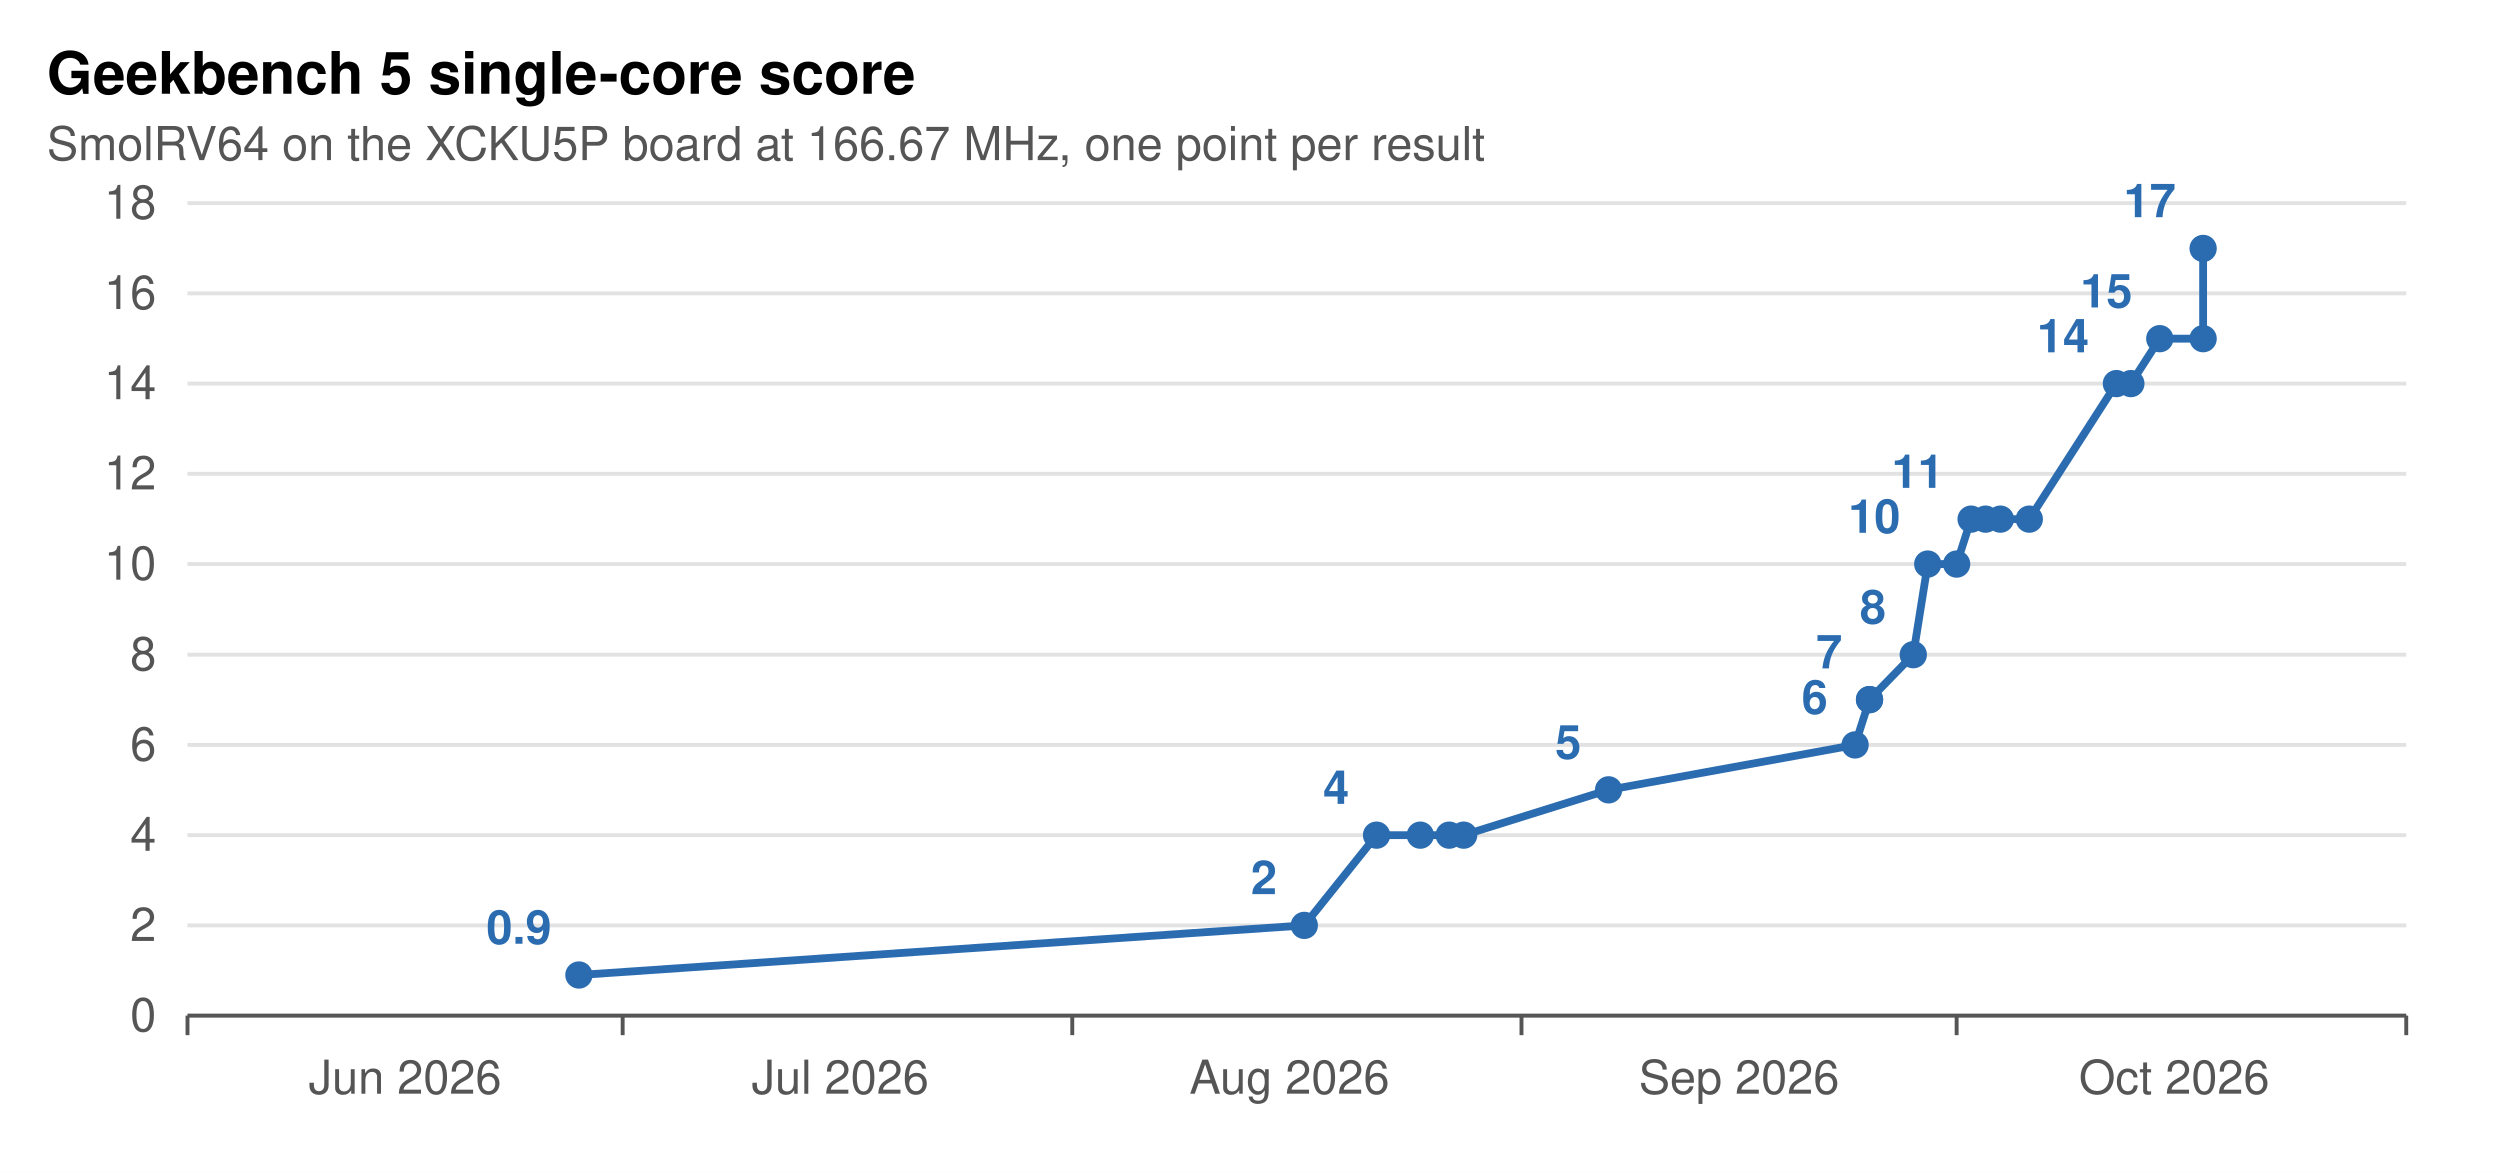
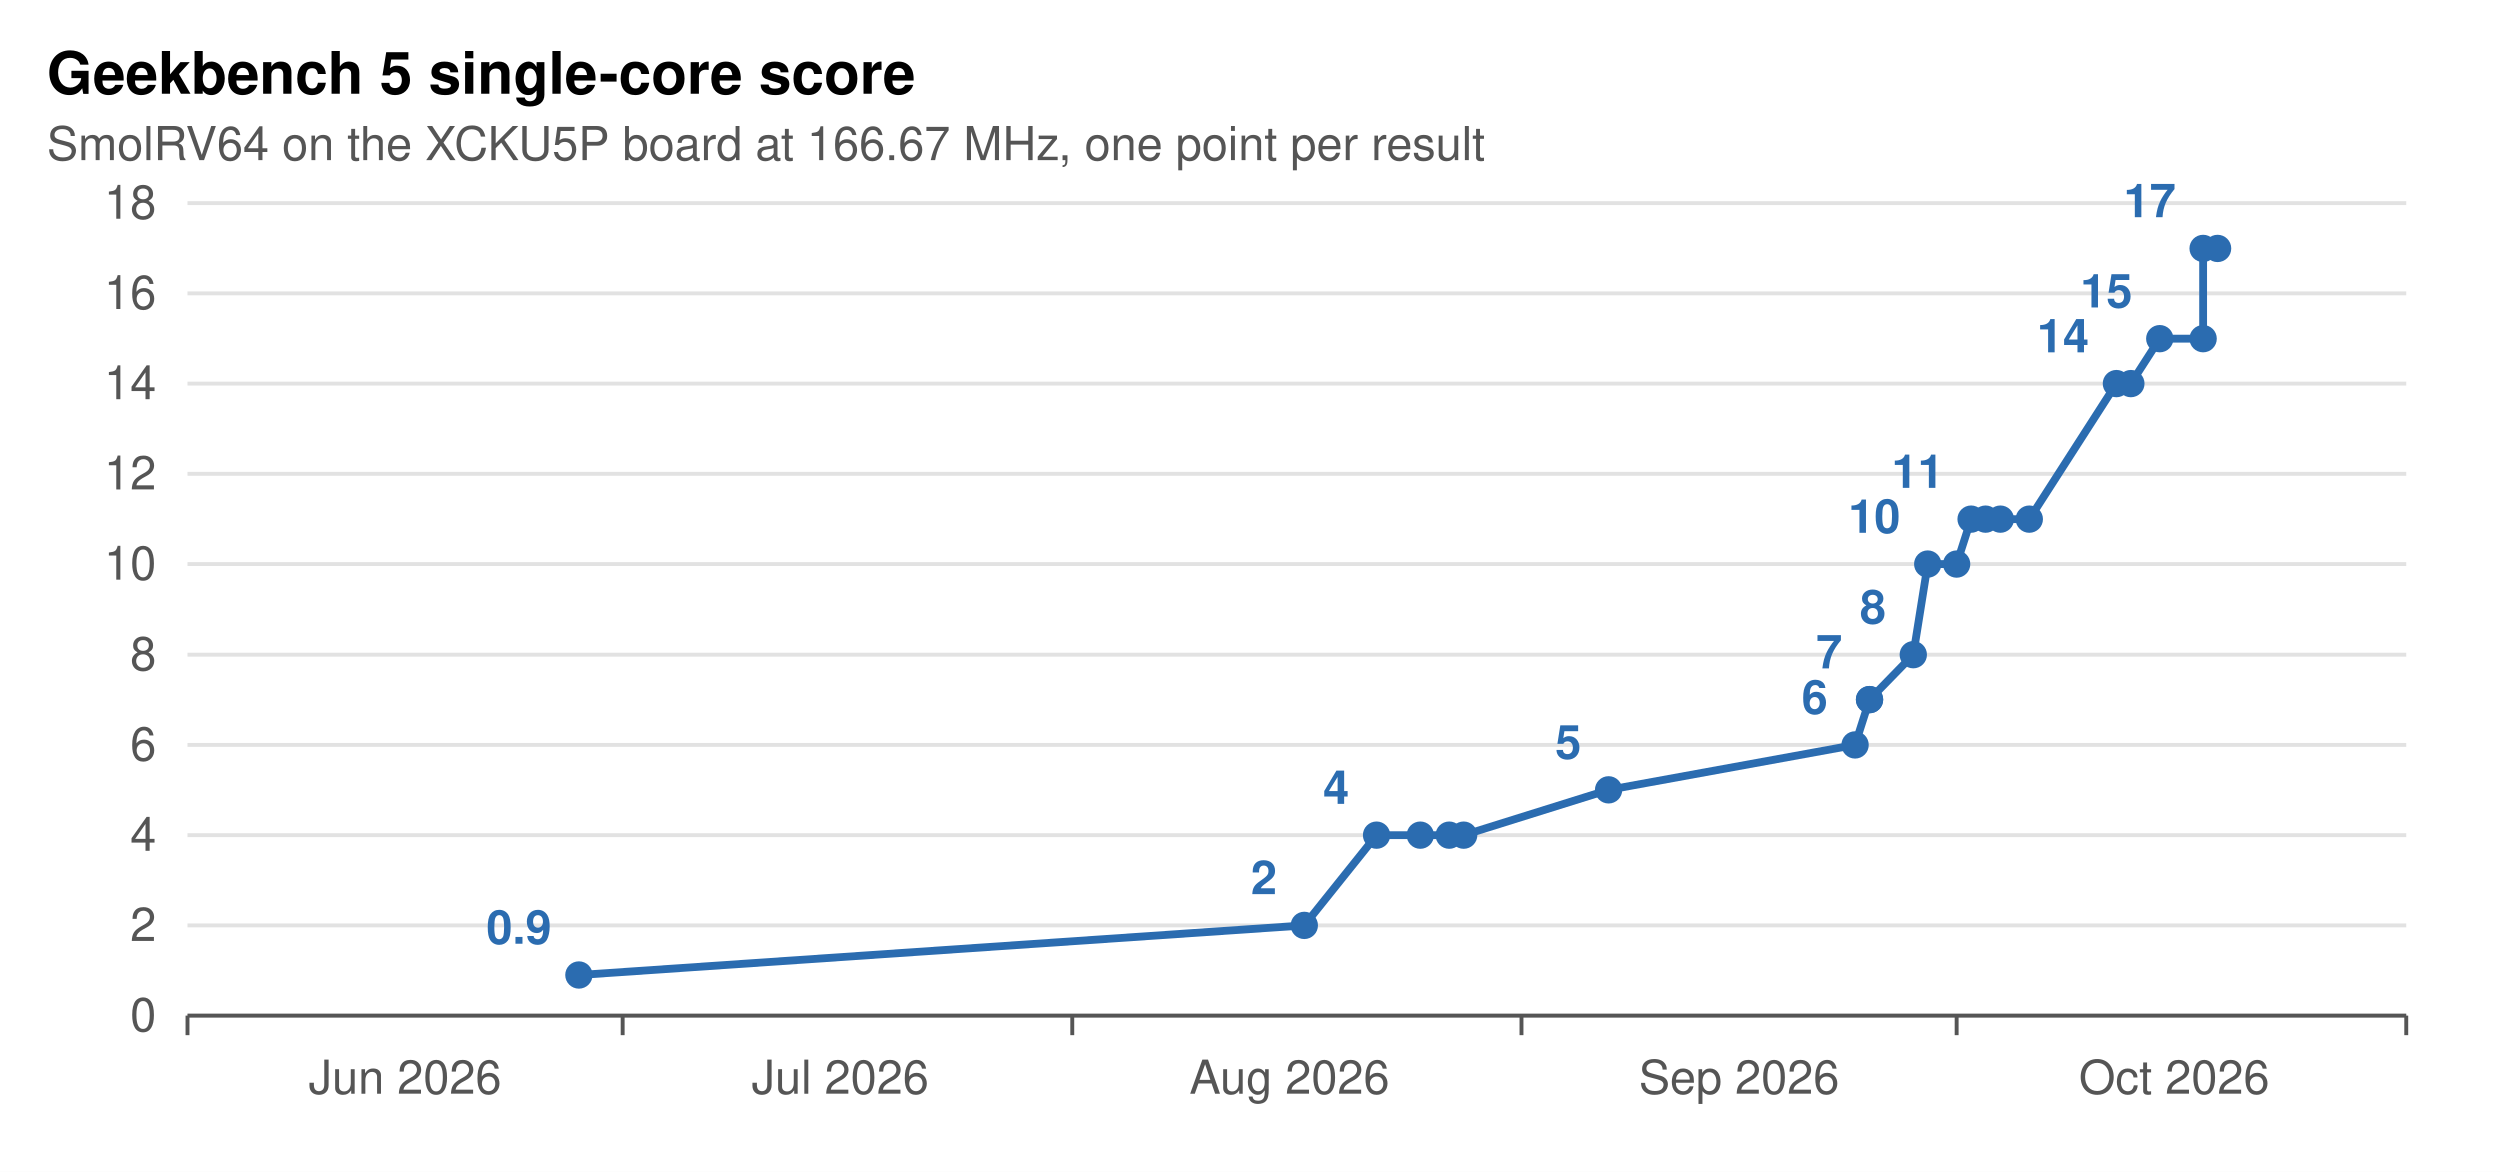
<svg xmlns="http://www.w3.org/2000/svg" width="640" height="300" viewBox="0 0 640 300" font-family="Helvetica, Arial, sans-serif" font-size="12">
  <rect width="640" height="300" fill="#ffffff" />
  <text x="12" y="24" font-size="15" font-weight="bold">Geekbench 5 single-core score</text>
  <text x="12" y="41" fill="#555">SmolRV64 on the XCKU5P board at 166.67 MHz, one point per result</text>
  <line x1="48" y1="260.0" x2="616" y2="260.0" stroke="#e2e2e2" stroke-width="1" />
  <text x="40" y="264.0" text-anchor="end" fill="#555">0</text>
  <line x1="48" y1="236.9" x2="616" y2="236.9" stroke="#e2e2e2" stroke-width="1" />
  <text x="40" y="240.9" text-anchor="end" fill="#555">2</text>
  <line x1="48" y1="213.8" x2="616" y2="213.8" stroke="#e2e2e2" stroke-width="1" />
  <text x="40" y="217.8" text-anchor="end" fill="#555">4</text>
  <line x1="48" y1="190.7" x2="616" y2="190.7" stroke="#e2e2e2" stroke-width="1" />
  <text x="40" y="194.7" text-anchor="end" fill="#555">6</text>
  <line x1="48" y1="167.6" x2="616" y2="167.6" stroke="#e2e2e2" stroke-width="1" />
  <text x="40" y="171.6" text-anchor="end" fill="#555">8</text>
  <line x1="48" y1="144.4" x2="616" y2="144.4" stroke="#e2e2e2" stroke-width="1" />
  <text x="40" y="148.4" text-anchor="end" fill="#555">10</text>
  <line x1="48" y1="121.3" x2="616" y2="121.3" stroke="#e2e2e2" stroke-width="1" />
  <text x="40" y="125.3" text-anchor="end" fill="#555">12</text>
  <line x1="48" y1="98.2" x2="616" y2="98.2" stroke="#e2e2e2" stroke-width="1" />
  <text x="40" y="102.2" text-anchor="end" fill="#555">14</text>
  <line x1="48" y1="75.1" x2="616" y2="75.1" stroke="#e2e2e2" stroke-width="1" />
  <text x="40" y="79.1" text-anchor="end" fill="#555">16</text>
  <line x1="48" y1="52.0" x2="616" y2="52.0" stroke="#e2e2e2" stroke-width="1" />
  <text x="40" y="56.0" text-anchor="end" fill="#555">18</text>
  <line x1="48.0" y1="260" x2="48.0" y2="265" stroke="#555555" stroke-width="1" />
  <text x="103.7" y="280" text-anchor="middle" fill="#555">Jun 2026</text>
  <line x1="159.4" y1="260" x2="159.4" y2="265" stroke="#555555" stroke-width="1" />
  <text x="215.1" y="280" text-anchor="middle" fill="#555">Jul 2026</text>
  <line x1="274.5" y1="260" x2="274.5" y2="265" stroke="#555555" stroke-width="1" />
  <text x="330.1" y="280" text-anchor="middle" fill="#555">Aug 2026</text>
  <line x1="389.5" y1="260" x2="389.5" y2="265" stroke="#555555" stroke-width="1" />
  <text x="445.2" y="280" text-anchor="middle" fill="#555">Sep 2026</text>
  <line x1="500.9" y1="260" x2="500.9" y2="265" stroke="#555555" stroke-width="1" />
  <text x="556.6" y="280" text-anchor="middle" fill="#555">Oct 2026</text>
  <line x1="616.0" y1="260" x2="616.0" y2="265" stroke="#555555" stroke-width="1" />
  <line x1="48" y1="260" x2="616" y2="260" stroke="#555555" stroke-width="1" />
-   <path d="M 148.2 249.6 L 333.9 236.9 L 352.4 213.8 L 363.6 213.8 L 371.0 213.8 L 374.7 213.8 L 411.8 202.2 L 474.9 190.7 L 478.6 179.1 L 478.6 179.1 L 489.8 167.6 L 493.5 144.4 L 500.9 144.4 L 504.6 132.9 L 508.3 132.9 L 512.1 132.9 L 519.5 132.9 L 541.8 98.2 L 545.5 98.2 L 552.9 86.7 L 564.0 86.7 L 564.0 63.6" fill="none" stroke="#2b6cb0" stroke-width="2" />
+   <path d="M 148.2 249.6 L 333.9 236.9 L 352.4 213.8 L 363.6 213.8 L 371.0 213.8 L 374.7 213.8 L 411.8 202.2 L 474.9 190.7 L 478.6 179.1 L 478.6 179.1 L 489.8 167.6 L 493.5 144.4 L 500.9 144.4 L 504.6 132.9 L 508.3 132.9 L 512.1 132.9 L 519.5 132.9 L 541.8 98.2 L 545.5 98.2 L 552.9 86.7 L 564.0 86.7 L 564.0 63.6 L 567.7 63.6" fill="none" stroke="#2b6cb0" stroke-width="2" />
  <circle cx="148.2" cy="249.6" r="3.5" fill="#2b6cb0" />
  <text x="141.2" y="241.6" text-anchor="end" font-weight="bold" fill="#2b6cb0">0.9</text>
  <circle cx="333.9" cy="236.9" r="3.5" fill="#2b6cb0" />
  <text x="326.9" y="228.9" text-anchor="end" font-weight="bold" fill="#2b6cb0">2</text>
  <circle cx="352.4" cy="213.8" r="3.5" fill="#2b6cb0" />
  <text x="345.4" y="205.8" text-anchor="end" font-weight="bold" fill="#2b6cb0">4</text>
  <circle cx="363.6" cy="213.8" r="3.5" fill="#2b6cb0" />
  <circle cx="371.0" cy="213.8" r="3.5" fill="#2b6cb0" />
  <circle cx="374.7" cy="213.8" r="3.5" fill="#2b6cb0" />
  <circle cx="411.8" cy="202.2" r="3.5" fill="#2b6cb0" />
  <text x="404.8" y="194.2" text-anchor="end" font-weight="bold" fill="#2b6cb0">5</text>
  <circle cx="474.9" cy="190.7" r="3.5" fill="#2b6cb0" />
  <text x="467.9" y="182.7" text-anchor="end" font-weight="bold" fill="#2b6cb0">6</text>
  <circle cx="478.6" cy="179.1" r="3.5" fill="#2b6cb0" />
  <text x="471.6" y="171.1" text-anchor="end" font-weight="bold" fill="#2b6cb0">7</text>
  <circle cx="478.6" cy="179.1" r="3.5" fill="#2b6cb0" />
  <circle cx="489.8" cy="167.6" r="3.5" fill="#2b6cb0" />
  <text x="482.8" y="159.6" text-anchor="end" font-weight="bold" fill="#2b6cb0">8</text>
  <circle cx="493.5" cy="144.4" r="3.5" fill="#2b6cb0" />
  <text x="486.5" y="136.4" text-anchor="end" font-weight="bold" fill="#2b6cb0">10</text>
  <circle cx="500.9" cy="144.4" r="3.5" fill="#2b6cb0" />
  <circle cx="504.6" cy="132.9" r="3.5" fill="#2b6cb0" />
  <text x="497.6" y="124.9" text-anchor="end" font-weight="bold" fill="#2b6cb0">11</text>
  <circle cx="508.3" cy="132.9" r="3.5" fill="#2b6cb0" />
  <circle cx="512.1" cy="132.9" r="3.5" fill="#2b6cb0" />
  <circle cx="519.5" cy="132.9" r="3.5" fill="#2b6cb0" />
  <circle cx="541.8" cy="98.2" r="3.5" fill="#2b6cb0" />
  <text x="534.8" y="90.2" text-anchor="end" font-weight="bold" fill="#2b6cb0">14</text>
  <circle cx="545.5" cy="98.2" r="3.5" fill="#2b6cb0" />
  <circle cx="552.9" cy="86.7" r="3.5" fill="#2b6cb0" />
  <text x="545.9" y="78.7" text-anchor="end" font-weight="bold" fill="#2b6cb0">15</text>
  <circle cx="564.0" cy="86.7" r="3.5" fill="#2b6cb0" />
  <circle cx="564.0" cy="63.6" r="3.5" fill="#2b6cb0" />
  <text x="557.0" y="55.6" text-anchor="end" font-weight="bold" fill="#2b6cb0">17</text>
+   <circle cx="567.7" cy="63.6" r="3.5" fill="#2b6cb0" />
</svg>
